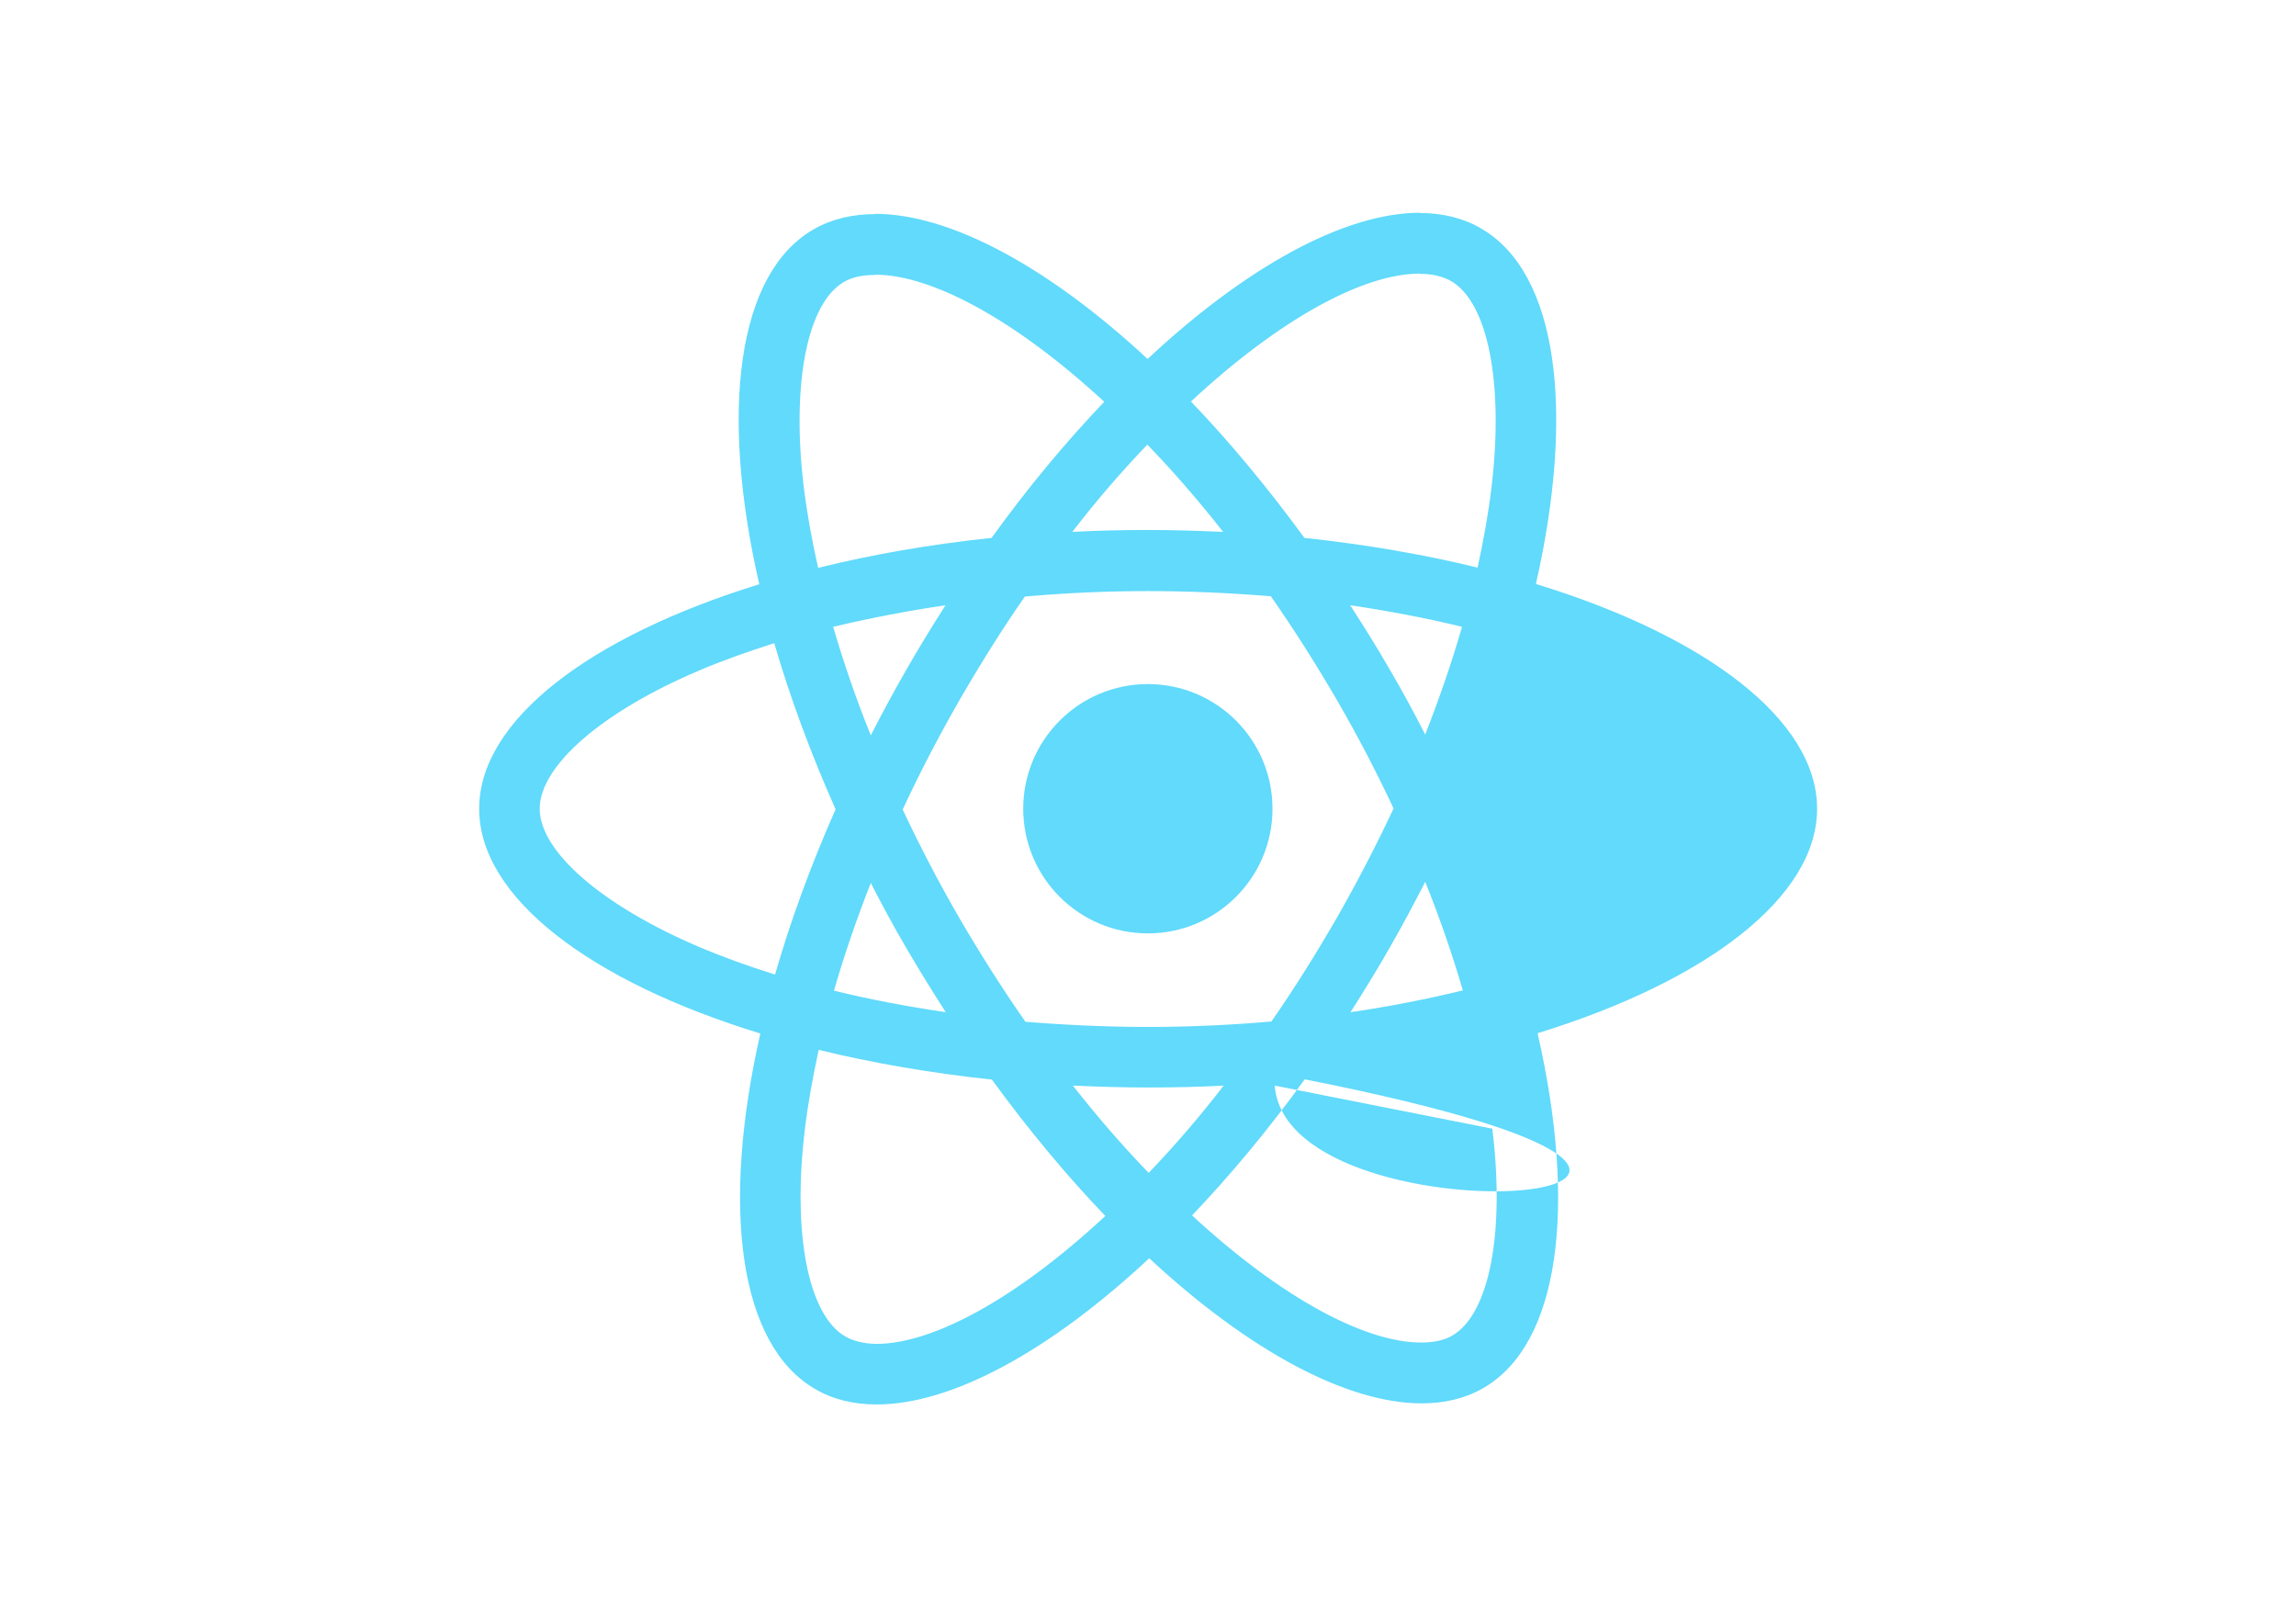
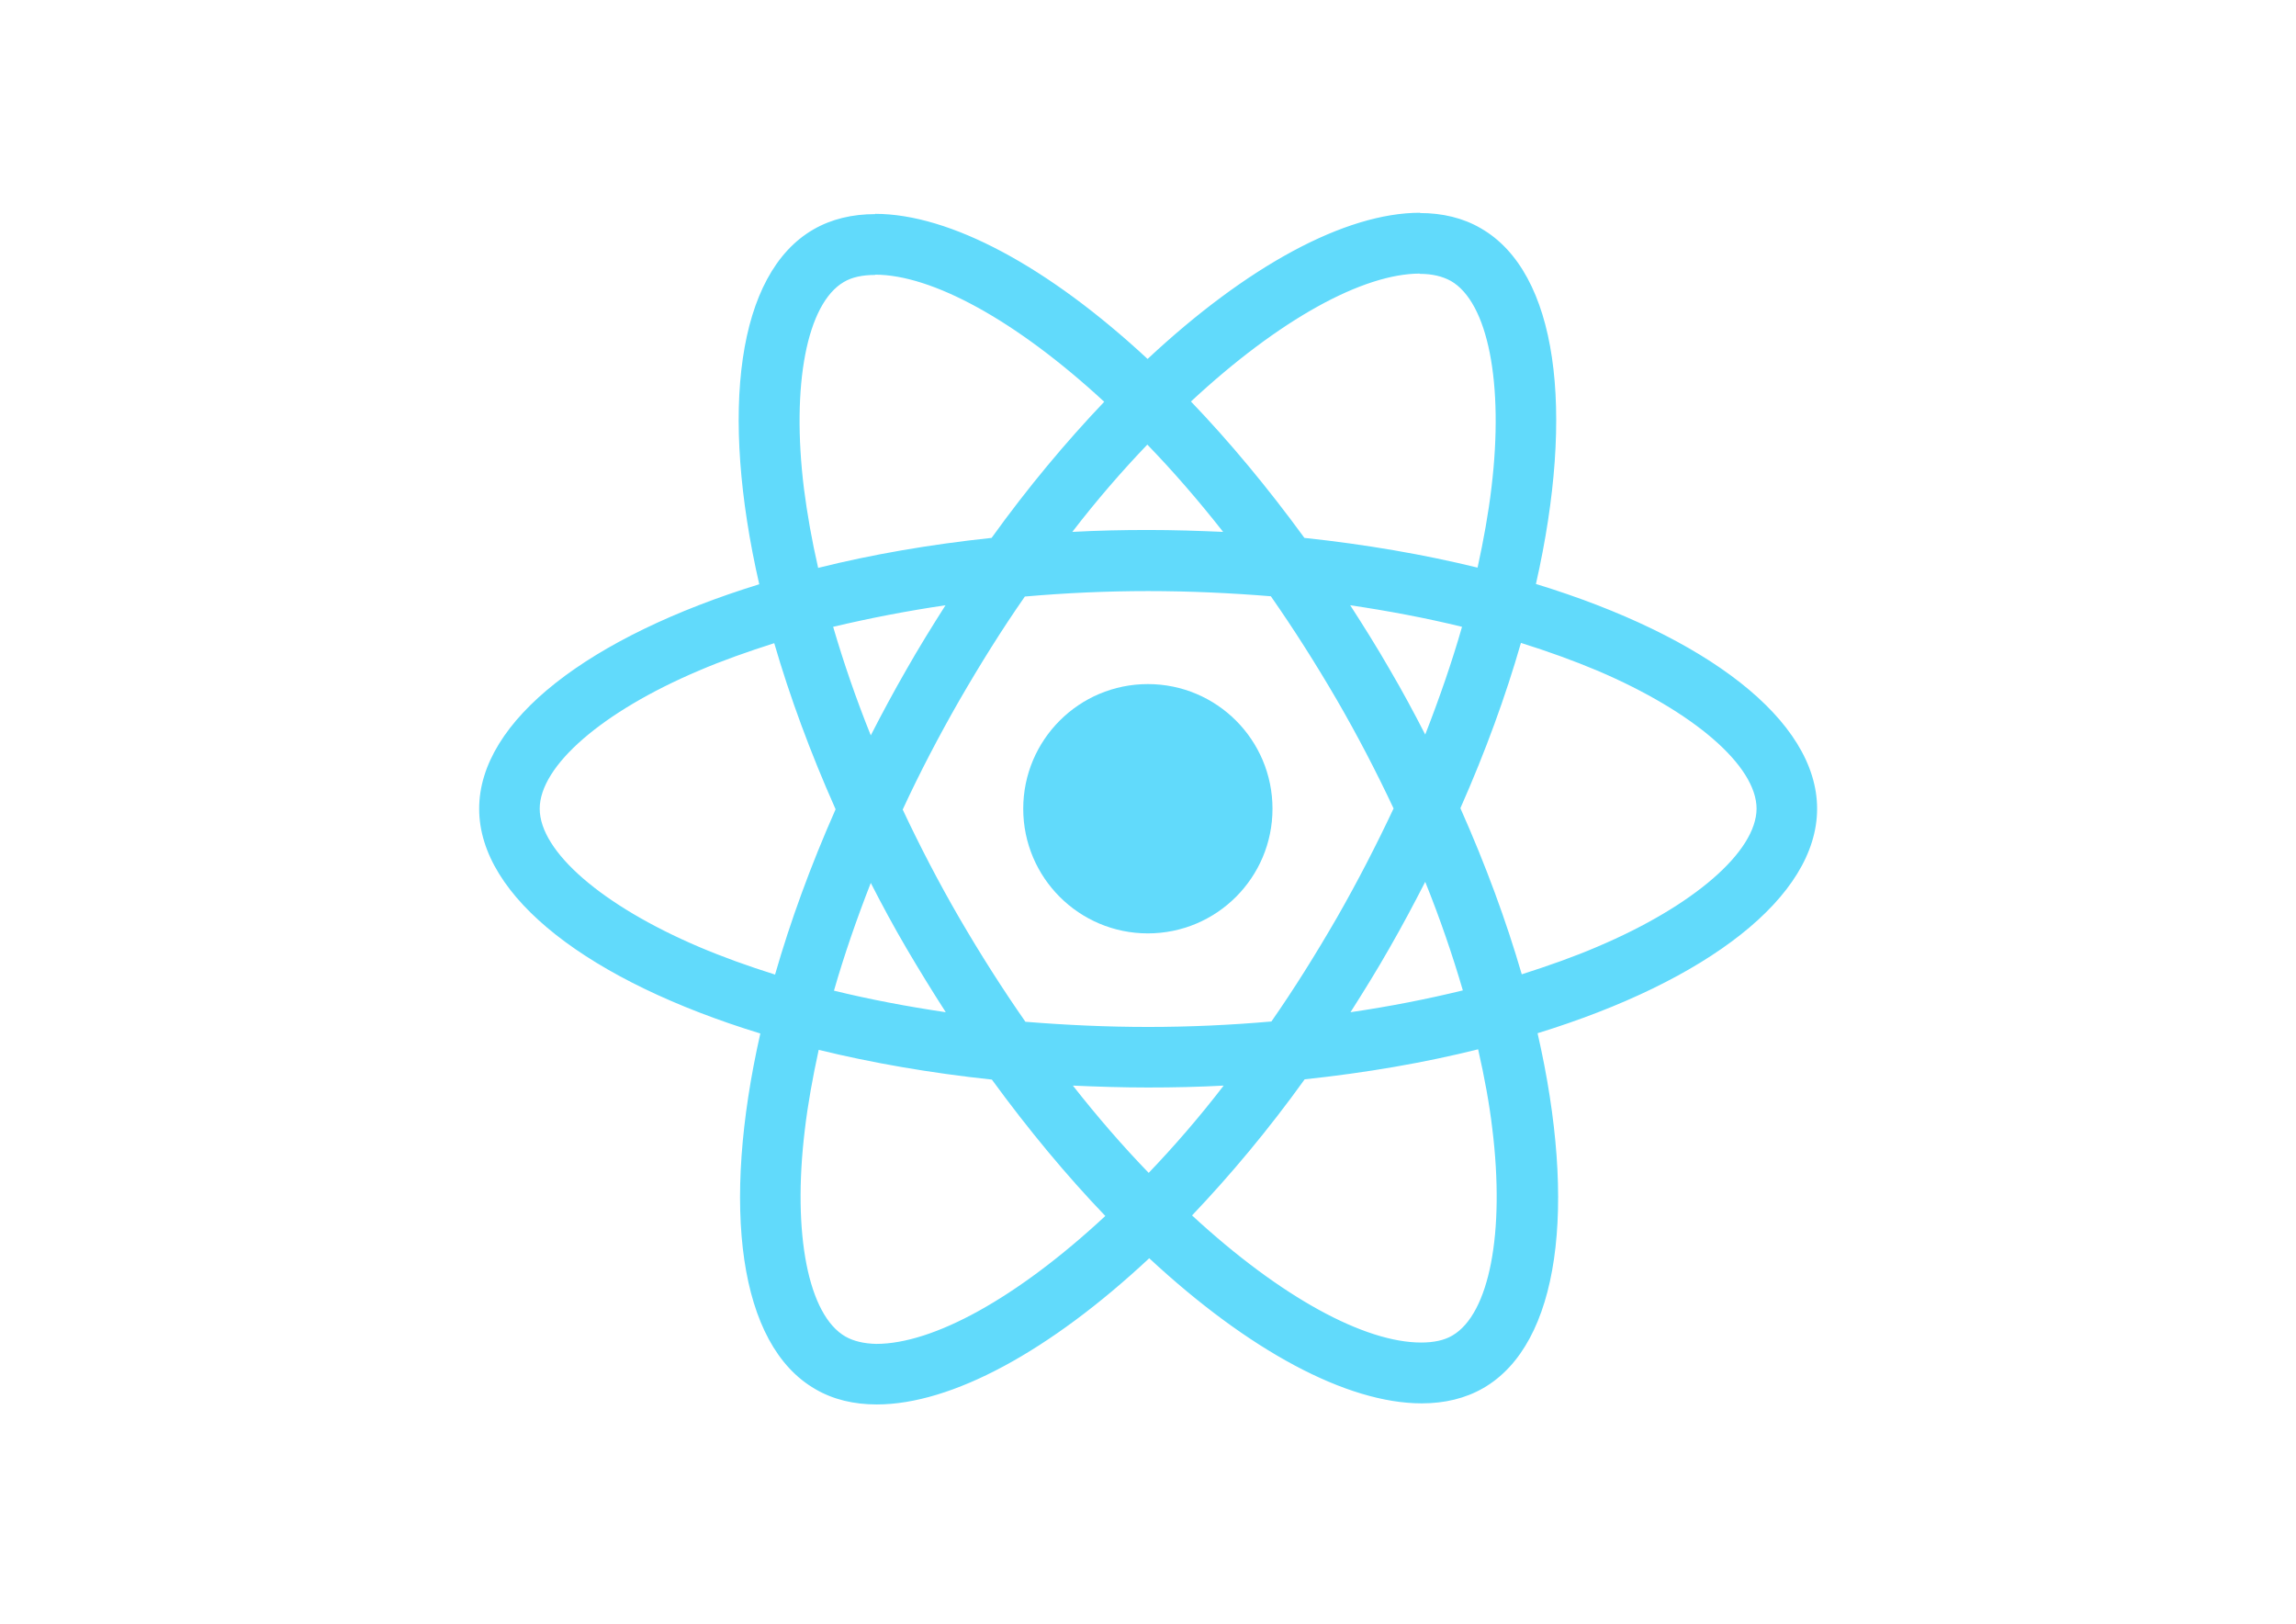
<svg xmlns="http://www.w3.org/2000/svg" viewBox="0 0 841.9 595.3">
  <g fill="#61DAFB">
-     <path d="M666.3 296.5c0-32.5-40.7-63.3-103.1-82.4 14.4-63.6 8-114.2-20.2-130.4-6.5-3.8-14.1-5.6-22.4-5.6v22.3c4.6 0 8.3.9 11.4 2.6 13.6 7.8 19.5 37.5 14.9 75.7-1.1 9.4-2.9 19.3-5.1 29.4-19.6-4.8-41-8.5-63.5-10.9-13.5-18.5-27.5-35.3-41.6-50 32.6-30.3 63.2-46.9 84-46.9V78c-27.5 0-63.5 19.6-99.9 53.6-36.4-33.8-72.4-53.2-99.9-53.2v22.3c20.7 0 51.4 16.5 84 46.6-14 14.7-28 31.4-41.3 49.9-22.6 2.4-44 6.1-63.6 11-2.3-10-4-19.7-5.2-29-4.7-38.2 1.1-67.9 14.6-75.8 3-1.8 6.9-2.6 11.5-2.6V78.5c-8.4 0-16 1.8-22.6 5.6-28.1 16.2-34.4 66.7-19.9 130.1-62.2 19.2-102.7 49.9-102.7 82.3 0 32.5 40.7 63.3 103.1 82.4-14.4 63.6-8 114.2 20.2 130.4 6.5 3.8 14.1 5.6 22.5 5.6 27.5 0 63.5-19.6 99.9-53.6 36.4 33.8 72.4 53.2 99.9 53.2 8.4 0 16-1.8 22.6-5.6 28.1-16.2 34.4-66.7 19.9-130.1 62-19.1 102.5-49.9 102.5-82.3zm-130.2-66.7c-3.7 12.9-8.3 26.2-13.5 39.5-4.1-8-8.4-16-13.1-24-4.6-8-9.5-15.8-14.4-23.4 14.2 2.1 27.9 4.7 41 7.9zm-45.8 106.5c-7.8 13.5-15.8 26.3-24.1 38.2-14.9 1.3-30 2-45.2 2-15.1 0-30.2-.7-45-1.9-8.3-11.9-16.4-24.6-24.2-38-7.6-13.1-14.5-26.4-20.8-39.8 6.2-13.4 13.2-26.8 20.7-39.9 7.8-13.5 15.8-26.3 24.1-38.2 14.9-1.3 30-2 45.2-2 15.1 0 30.2.7 45 1.9 8.3 11.9 16.4 24.6 24.2 38 7.6 13.1 14.5 26.4 20.8 39.8-6.3 13.4-13.2 26.8-20.7 39.9zm32.3-13c5.4 13.4 10 26.8 13.8 39.8-13.1 3.2-26.9 5.9-41.2 8 4.9-7.7 9.8-15.6 14.4-23.7 4.6-8 8.9-16.1 13-24.1zM421.2 430c-9.3-9.6-18.6-20.3-27.8-32 9 .4 18.2.7 27.5.7 9.4 0 18.7-.2 27.8-.7-9 11.7-18.3 22.4-27.5 32zm-74.4-58.9c-14.2-2.1-27.9-4.7-41-7.9 3.7-12.9 8.3-26.2 13.5-39.5 4.1 8 8.4 16 13.1 24 4.7 8 9.5 15.8 14.4 23.4zM420.7 163c9.3 9.6 18.6 20.3 27.8 32-9-.4-18.2-.7-27.5-.7-9.4 0-18.7.2-27.8.7 9-11.7 18.3-22.4 27.5-32zm-74 58.9c-4.9 7.7-9.8 15.6-14.4 23.7-4.6 8-8.9 16-13 24-5.4-13.4-10-26.8-13.8-39.8 13.1-3.1 26.9-5.8 41.2-7.9zm-90.5 125.2c-35.4-15.1-58.3-34.9-58.3-50.6 0-15.7 22.9-35.6 58.3-50.6 8.6-3.7 18-7 27.7-10.1 5.7 19.6 13.2 40 22.5 60.9-9.2 20.8-16.6 41.1-22.2 60.6-9.9-3.1-19.3-6.5-28-10.2zM310 490c-13.6-7.8-19.5-37.5-14.9-75.7 1.1-9.4 2.9-19.3 5.1-29.4 19.6 4.8 41 8.5 63.5 10.9 13.5 18.5 27.5 35.3 41.6 50-32.6 30.3-63.2 46.9-84 46.9-4.5-.1-8.3-1-11.3-2.7zm237.2-76.2c4.7 38.2-1.1 67.9-14.6 75.8-3 1.8-6.9 2.6-11.5 2.6-20.7 0-51.4-16.5-84-46.6 14-14.7 28-31.4 41.3-49.9 222.4 44-6.1 63.6-11 2.3 10.1 4.1 19.8 5.2 29.1zm38.5-66.7c-8.6 3.7-18 7-27.7 10.1-5.7-19.6-13.2-40-22.5-60.9 9.2-20.8 16.6-41.1 22.2-60.6 9.9 3.1 19.3 6.5 28.1 10.2 35.4 15.1 58.3 34.9 58.3 50.6-.1 15.7-23 35.6-58.4 50.6zM320.8 78.4z" />
+     <path d="M666.3 296.5c0-32.5-40.7-63.3-103.1-82.4 14.4-63.6 8-114.2-20.2-130.4-6.5-3.8-14.1-5.6-22.4-5.6v22.3c4.6 0 8.3.9 11.4 2.6 13.6 7.8 19.5 37.5 14.9 75.7-1.1 9.4-2.9 19.3-5.1 29.4-19.6-4.8-41-8.5-63.5-10.9-13.5-18.5-27.5-35.3-41.6-50 32.6-30.3 63.2-46.9 84-46.9V78c-27.5 0-63.5 19.6-99.9 53.6-36.4-33.8-72.4-53.2-99.9-53.2v22.3c20.7 0 51.4 16.5 84 46.6-14 14.7-28 31.4-41.3 49.9-22.6 2.4-44 6.1-63.6 11-2.3-10-4-19.7-5.2-29-4.7-38.2 1.1-67.9 14.6-75.8 3-1.8 6.9-2.6 11.5-2.6V78.5c-8.4 0-16 1.8-22.6 5.6-28.1 16.2-34.4 66.7-19.9 130.1-62.2 19.2-102.7 49.9-102.7 82.3 0 32.5 40.7 63.3 103.1 82.4-14.4 63.6-8 114.2 20.2 130.4 6.5 3.8 14.1 5.6 22.5 5.6 27.5 0 63.5-19.6 99.9-53.6 36.4 33.8 72.4 53.2 99.9 53.2 8.4 0 16-1.8 22.6-5.6 28.1-16.2 34.4-66.7 19.9-130.1 62-19.1 102.5-49.9 102.5-82.3zm-130.2-66.7c-3.7 12.9-8.3 26.2-13.5 39.5-4.1-8-8.4-16-13.1-24-4.6-8-9.5-15.8-14.4-23.4 14.2 2.1 27.9 4.7 41 7.9zm-45.8 106.5c-7.8 13.5-15.8 26.3-24.1 38.2-14.9 1.3-30 2-45.2 2-15.1 0-30.2-.7-45-1.9-8.3-11.9-16.4-24.6-24.2-38-7.6-13.1-14.5-26.4-20.8-39.8 6.2-13.4 13.2-26.8 20.7-39.9 7.8-13.5 15.8-26.3 24.1-38.2 14.9-1.3 30-2 45.2-2 15.1 0 30.2.7 45 1.9 8.3 11.9 16.4 24.6 24.2 38 7.6 13.1 14.5 26.4 20.8 39.8-6.3 13.4-13.2 26.8-20.7 39.9zm32.3-13c5.4 13.4 10 26.8 13.8 39.8-13.1 3.2-26.9 5.9-41.2 8 4.9-7.7 9.8-15.6 14.4-23.7 4.6-8 8.9-16.1 13-24.1zM421.2 430c-9.3-9.6-18.6-20.3-27.8-32 9 .4 18.2.7 27.5.7 9.4 0 18.7-.2 27.8-.7-9 11.7-18.3 22.4-27.5 32zm-74.4-58.9c-14.2-2.1-27.9-4.7-41-7.9 3.7-12.9 8.3-26.2 13.5-39.5 4.1 8 8.4 16 13.1 24 4.7 8 9.5 15.8 14.4 23.4zM420.7 163c9.3 9.6 18.6 20.3 27.8 32-9-.4-18.2-.7-27.5-.7-9.4 0-18.7.2-27.8.7 9-11.7 18.3-22.4 27.5-32zm-74 58.9c-4.9 7.7-9.8 15.6-14.4 23.7-4.6 8-8.9 16-13 24-5.4-13.4-10-26.8-13.8-39.8 13.1-3.1 26.9-5.8 41.2-7.9zm-90.5 125.2c-35.4-15.1-58.3-34.9-58.3-50.6 0-15.7 22.9-35.6 58.3-50.6 8.6-3.7 18-7 27.7-10.1 5.7 19.6 13.2 40 22.5 60.9-9.2 20.8-16.6 41.1-22.2 60.6-9.9-3.1-19.3-6.5-28-10.2zM310 490c-13.6-7.8-19.5-37.5-14.9-75.7 1.1-9.4 2.9-19.3 5.1-29.4 19.6 4.8 41 8.5 63.5 10.9 13.5 18.5 27.5 35.3 41.6 50-32.6 30.3-63.2 46.9-84 46.9-4.5-.1-8.3-1-11.3-2.7zm237.2-76.2c4.7 38.2-1.1 67.9-14.6 75.8-3 1.8-6.9 2.6-11.5 2.6-20.7 0-51.4-16.5-84-46.6 14-14.7 28-31.4 41.3-49.9 22.6-2.4 44-6.1 63.6-11 2.3 10.1 4.1 19.8 5.2 29.1zm38.5-66.7c-8.6 3.7-18 7-27.7 10.1-5.7-19.6-13.2-40-22.5-60.9 9.2-20.8 16.6-41.1 22.2-60.6 9.9 3.1 19.3 6.5 28.1 10.2 35.4 15.1 58.3 34.9 58.3 50.6-.1 15.7-23 35.6-58.4 50.6zM320.8 78.4z" />
    <circle cx="420.9" cy="296.5" r="45.7" />
    <path d="M520.5 78.1z" />
  </g>
</svg>
